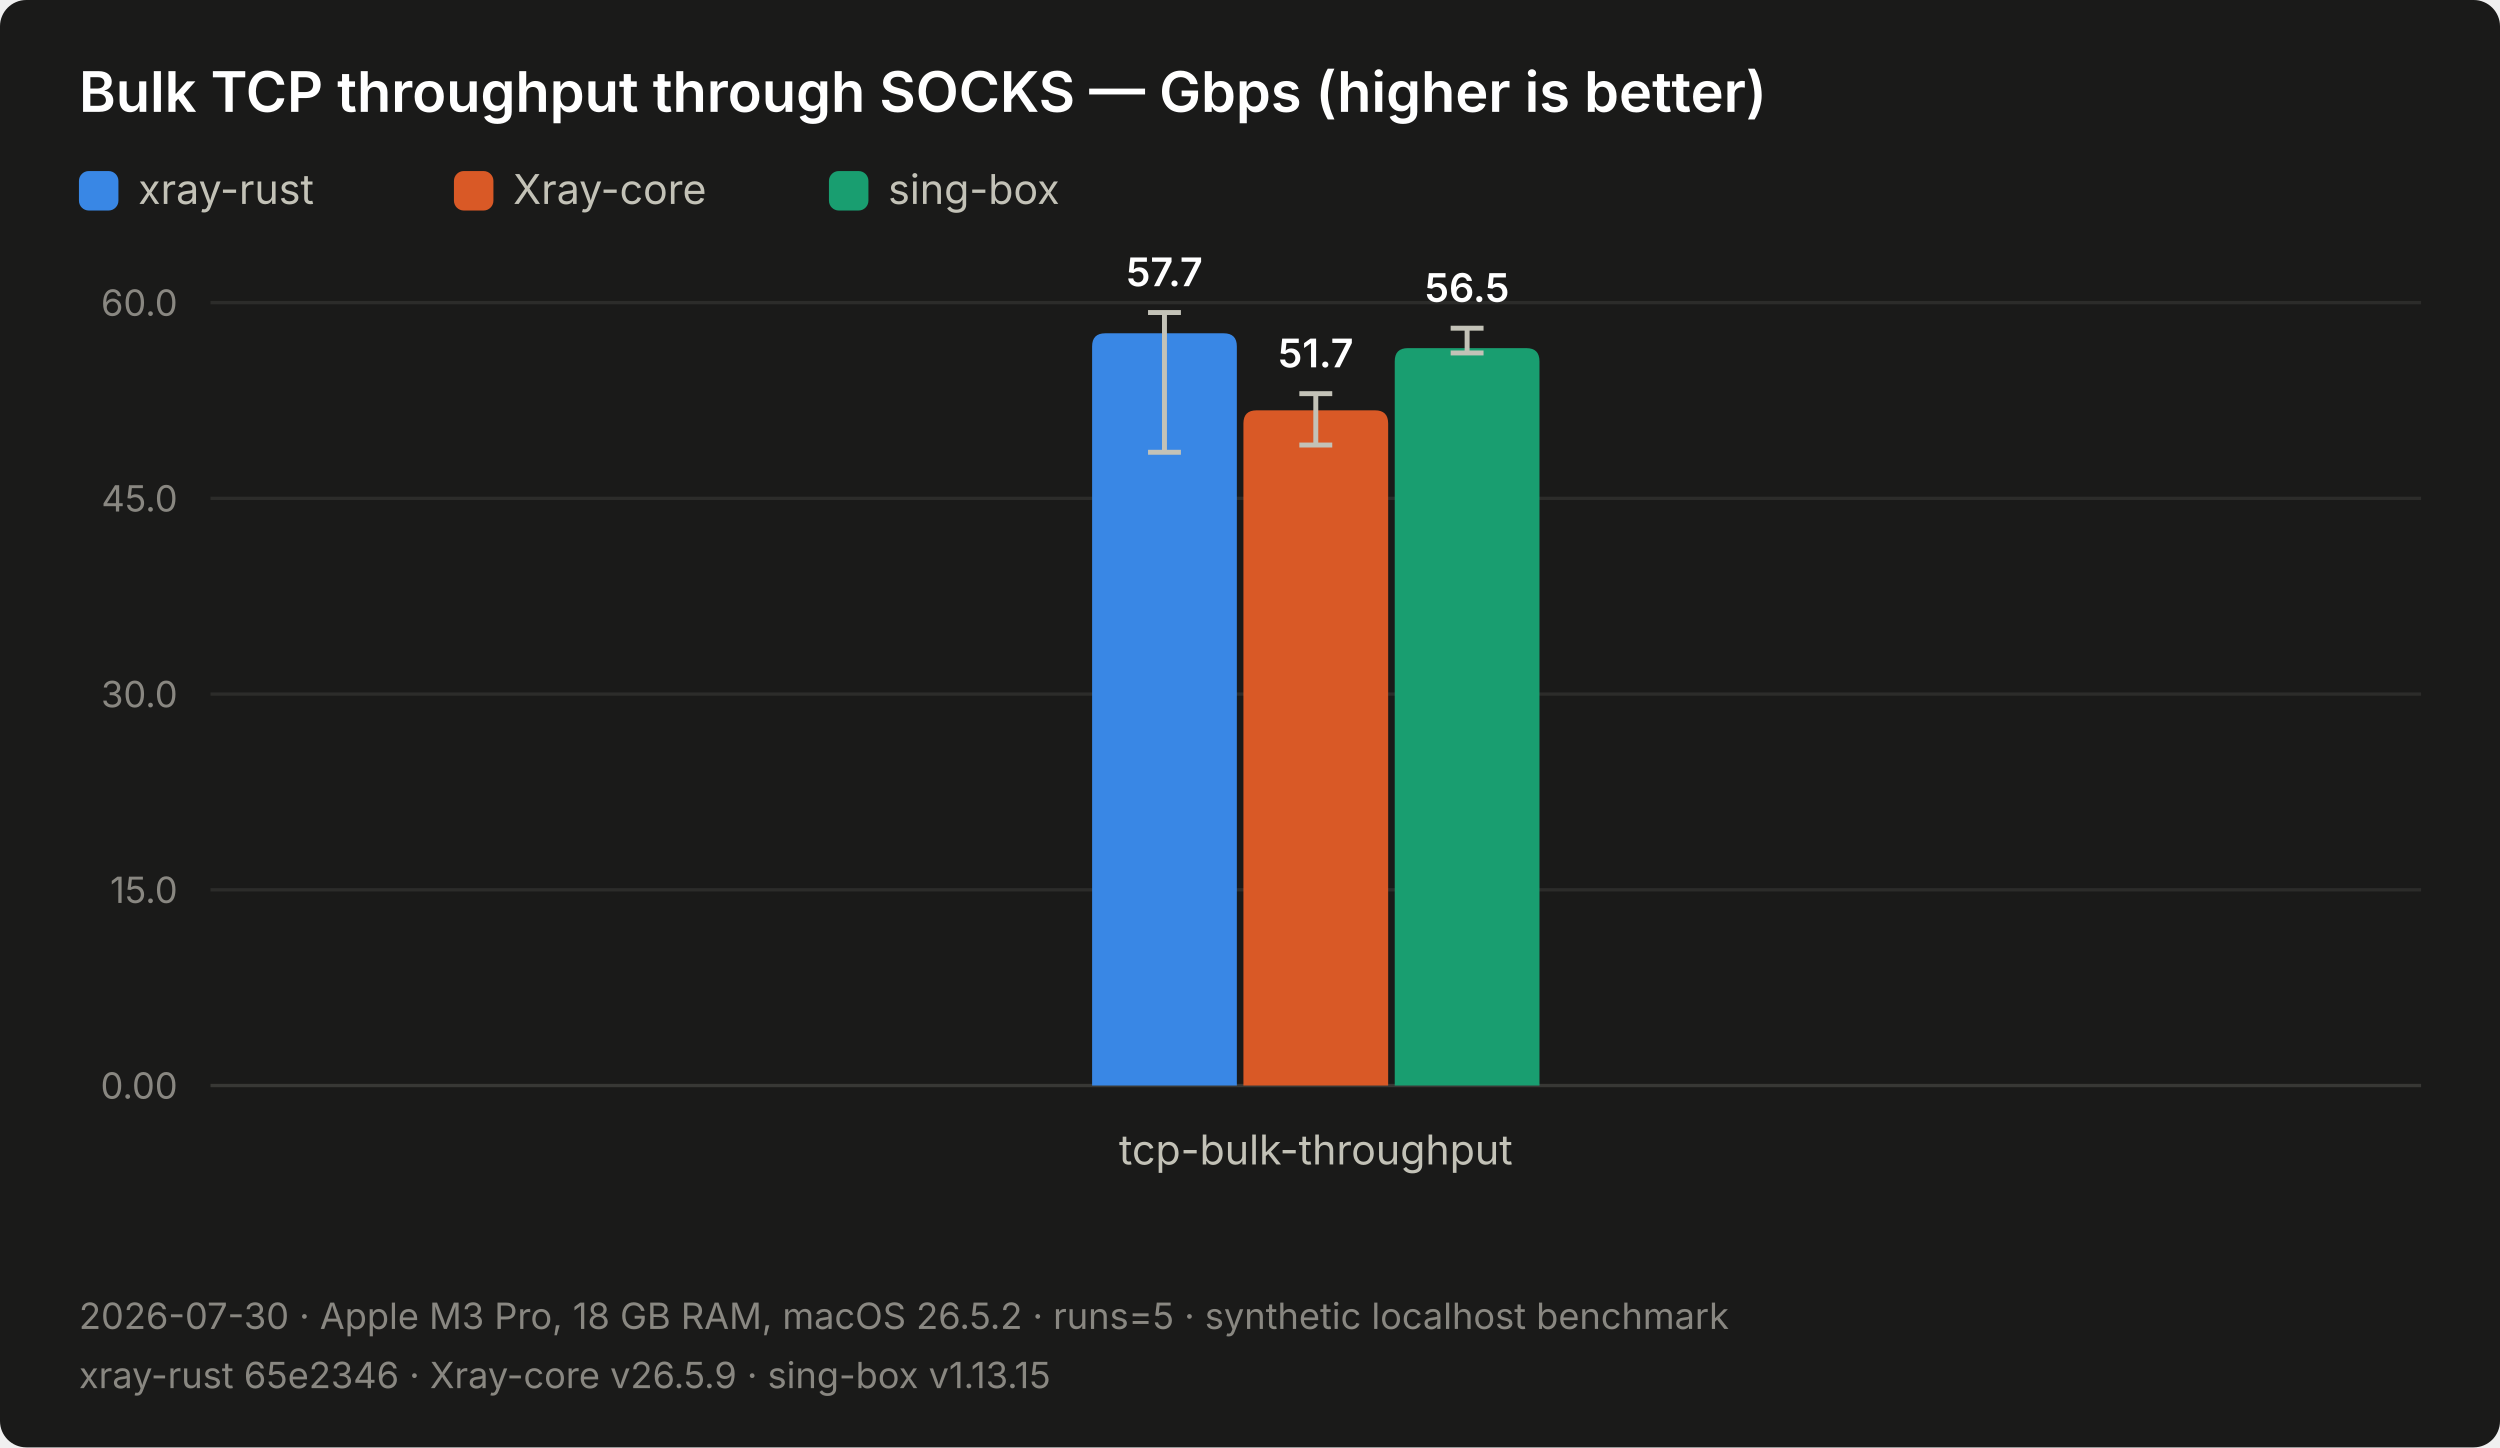
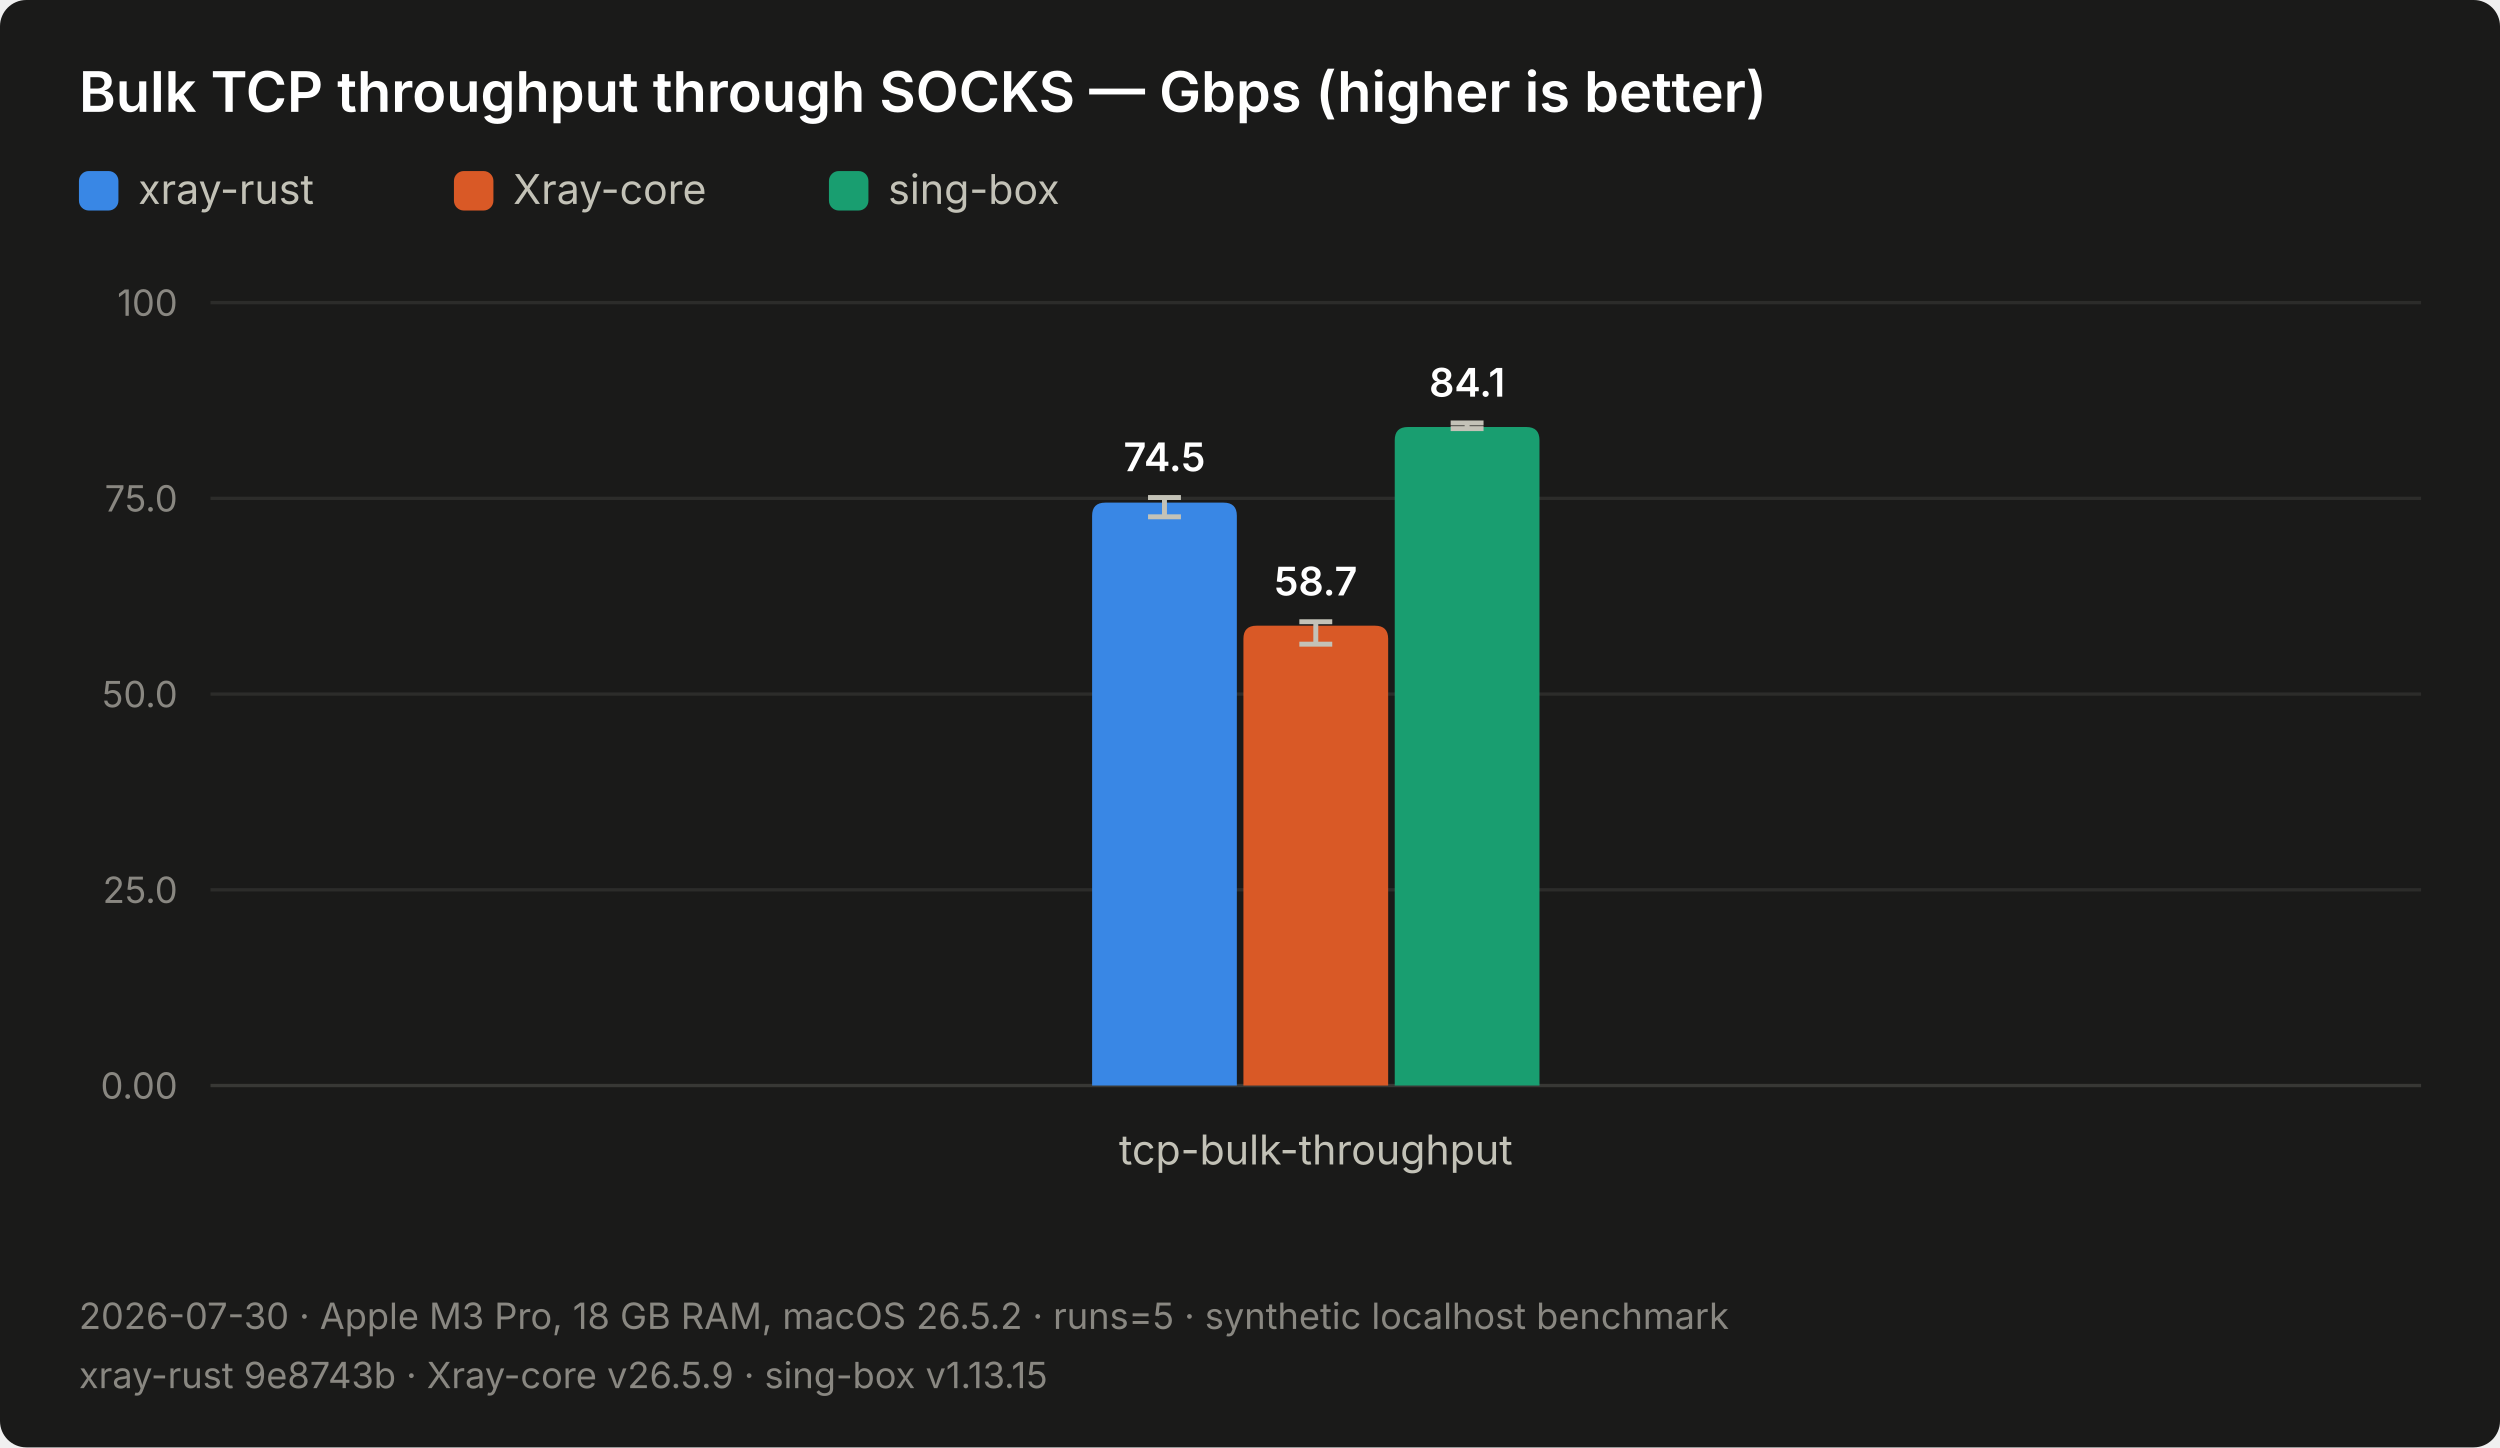
<svg xmlns="http://www.w3.org/2000/svg" width="760" height="440" viewBox="0 0 760 440" role="img" aria-label="Bulk TCP throughput through SOCKS — Gbps (higher is better)">
  <rect width="760" height="440" fill="#1a1a19" rx="8" />
  <text x="24" y="34" font-family="system-ui, -apple-system, 'Segoe UI', sans-serif" font-size="17" font-weight="600" fill="#ffffff">Bulk TCP throughput through SOCKS — Gbps (higher is better)</text>
  <rect x="24.00" y="52" width="12" height="12" rx="3" fill="#3987e5" />
  <text x="42.00" y="62" font-family="system-ui, -apple-system, 'Segoe UI', sans-serif" font-size="12.5" fill="#c3c2b7">xray-rust</text>
  <rect x="138.00" y="52" width="12" height="12" rx="3" fill="#d95926" />
  <text x="156.00" y="62" font-family="system-ui, -apple-system, 'Segoe UI', sans-serif" font-size="12.5" fill="#c3c2b7">Xray-core</text>
  <rect x="252.00" y="52" width="12" height="12" rx="3" fill="#199e70" />
  <text x="270.00" y="62" font-family="system-ui, -apple-system, 'Segoe UI', sans-serif" font-size="12.5" fill="#c3c2b7">sing-box</text>
  <text x="54" y="334.00" font-family="system-ui, -apple-system, 'Segoe UI', sans-serif" font-size="11" fill="#898781" text-anchor="end">0.00</text>
  <line x1="64" y1="270.50" x2="736" y2="270.50" stroke="#2c2c2a" stroke-width="1" />
-   <text x="54" y="274.50" font-family="system-ui, -apple-system, 'Segoe UI', sans-serif" font-size="11" fill="#898781" text-anchor="end">15.0</text>
+   <text x="54" y="274.50" font-family="system-ui, -apple-system, 'Segoe UI', sans-serif" font-size="11" fill="#898781" text-anchor="end">25.0</text>
  <line x1="64" y1="211.00" x2="736" y2="211.00" stroke="#2c2c2a" stroke-width="1" />
-   <text x="54" y="215.00" font-family="system-ui, -apple-system, 'Segoe UI', sans-serif" font-size="11" fill="#898781" text-anchor="end">30.0</text>
+   <text x="54" y="215.00" font-family="system-ui, -apple-system, 'Segoe UI', sans-serif" font-size="11" fill="#898781" text-anchor="end">50.0</text>
  <line x1="64" y1="151.50" x2="736" y2="151.50" stroke="#2c2c2a" stroke-width="1" />
-   <text x="54" y="155.50" font-family="system-ui, -apple-system, 'Segoe UI', sans-serif" font-size="11" fill="#898781" text-anchor="end">45.0</text>
+   <text x="54" y="155.50" font-family="system-ui, -apple-system, 'Segoe UI', sans-serif" font-size="11" fill="#898781" text-anchor="end">75.0</text>
  <line x1="64" y1="92.00" x2="736" y2="92.00" stroke="#2c2c2a" stroke-width="1" />
-   <text x="54" y="96.00" font-family="system-ui, -apple-system, 'Segoe UI', sans-serif" font-size="11" fill="#898781" text-anchor="end">60.0</text>
+   <text x="54" y="96.00" font-family="system-ui, -apple-system, 'Segoe UI', sans-serif" font-size="11" fill="#898781" text-anchor="end">100</text>
  <line x1="64" y1="330" x2="736" y2="330" stroke="#383835" stroke-width="1" />
-   <path d="M 332.00 330.00 L 332.00 105.32 Q 332.00 101.32 336.00 101.32 L 372.00 101.32 Q 376.00 101.32 376.00 105.32 L 376.00 330.00 Z" fill="#3987e5" />
-   <line x1="354.00" y1="137.49" x2="354.00" y2="95.01" stroke="#c3c2b7" stroke-width="1.5" />
-   <line x1="349.00" y1="137.49" x2="359.00" y2="137.49" stroke="#c3c2b7" stroke-width="1.5" />
-   <line x1="349.00" y1="95.01" x2="359.00" y2="95.01" stroke="#c3c2b7" stroke-width="1.5" />
-   <text x="354.00" y="87.01" font-family="system-ui, -apple-system, 'Segoe UI', sans-serif" font-size="12" font-weight="600" fill="#ffffff" text-anchor="middle">57.7</text>
-   <path d="M 378.00 330.00 L 378.00 128.74 Q 378.00 124.74 382.00 124.74 L 418.00 124.74 Q 422.00 124.74 422.00 128.74 L 422.00 330.00 Z" fill="#d95926" />
-   <line x1="400.00" y1="135.29" x2="400.00" y2="119.67" stroke="#c3c2b7" stroke-width="1.5" />
-   <line x1="395.00" y1="135.29" x2="405.00" y2="135.29" stroke="#c3c2b7" stroke-width="1.5" />
-   <line x1="395.00" y1="119.67" x2="405.00" y2="119.67" stroke="#c3c2b7" stroke-width="1.5" />
-   <text x="400.00" y="111.67" font-family="system-ui, -apple-system, 'Segoe UI', sans-serif" font-size="12" font-weight="600" fill="#ffffff" text-anchor="middle">51.7</text>
-   <path d="M 424.00 330.00 L 424.00 109.83 Q 424.00 105.83 428.00 105.83 L 464.00 105.83 Q 468.00 105.83 468.00 109.83 L 468.00 330.00 Z" fill="#199e70" />
-   <line x1="446.00" y1="107.30" x2="446.00" y2="99.77" stroke="#c3c2b7" stroke-width="1.5" />
-   <line x1="441.00" y1="107.30" x2="451.00" y2="107.30" stroke="#c3c2b7" stroke-width="1.5" />
-   <line x1="441.00" y1="99.77" x2="451.00" y2="99.77" stroke="#c3c2b7" stroke-width="1.5" />
-   <text x="446.00" y="91.77" font-family="system-ui, -apple-system, 'Segoe UI', sans-serif" font-size="12" font-weight="600" fill="#ffffff" text-anchor="middle">56.5</text>
+   <path d="M 332.00 330.00 L 332.00 156.80 Q 332.00 152.80 336.00 152.80 L 372.00 152.80 Q 376.00 152.80 376.00 156.80 L 376.00 330.00 Z" fill="#3987e5" />
+   <line x1="354.00" y1="157.11" x2="354.00" y2="151.25" stroke="#c3c2b7" stroke-width="1.5" />
+   <line x1="349.00" y1="157.11" x2="359.00" y2="157.11" stroke="#c3c2b7" stroke-width="1.5" />
+   <line x1="349.00" y1="151.25" x2="359.00" y2="151.25" stroke="#c3c2b7" stroke-width="1.5" />
+   <text x="354.00" y="143.25" font-family="system-ui, -apple-system, 'Segoe UI', sans-serif" font-size="12" font-weight="600" fill="#ffffff" text-anchor="middle">74.5</text>
+   <path d="M 378.00 330.00 L 378.00 194.21 Q 378.00 190.21 382.00 190.21 L 418.00 190.21 Q 422.00 190.21 422.00 194.21 L 422.00 330.00 Z" fill="#d95926" />
+   <line x1="400.00" y1="195.83" x2="400.00" y2="189.01" stroke="#c3c2b7" stroke-width="1.5" />
+   <line x1="395.00" y1="195.83" x2="405.00" y2="195.83" stroke="#c3c2b7" stroke-width="1.5" />
+   <line x1="395.00" y1="189.01" x2="405.00" y2="189.01" stroke="#c3c2b7" stroke-width="1.5" />
+   <text x="400.00" y="181.01" font-family="system-ui, -apple-system, 'Segoe UI', sans-serif" font-size="12" font-weight="600" fill="#ffffff" text-anchor="middle">58.7</text>
+   <path d="M 424.00 330.00 L 424.00 133.81 Q 424.00 129.81 428.00 129.81 L 464.00 129.81 Q 468.00 129.81 468.00 133.81 L 468.00 330.00 Z" fill="#199e70" />
+   <line x1="446.00" y1="130.30" x2="446.00" y2="128.58" stroke="#c3c2b7" stroke-width="1.5" />
+   <line x1="441.00" y1="130.30" x2="451.00" y2="130.30" stroke="#c3c2b7" stroke-width="1.5" />
+   <line x1="441.00" y1="128.58" x2="451.00" y2="128.58" stroke="#c3c2b7" stroke-width="1.5" />
+   <text x="446.00" y="120.58" font-family="system-ui, -apple-system, 'Segoe UI', sans-serif" font-size="12" font-weight="600" fill="#ffffff" text-anchor="middle">84.1</text>
  <text x="400.00" y="354" font-family="system-ui, -apple-system, 'Segoe UI', sans-serif" font-size="12.5" fill="#c3c2b7" text-anchor="middle">tcp-bulk-throughput</text>
  <text x="24" y="404" font-family="system-ui, -apple-system, 'Segoe UI', sans-serif" font-size="11" fill="#898781">2026-07-30 · Apple M3 Pro, 18 GB RAM, macOS 26.5.2 · runs=5 · synthetic localhost benchmark</text>
-   <text x="24" y="422" font-family="system-ui, -apple-system, 'Segoe UI', sans-serif" font-size="11" fill="#898781">xray-rust 65e2346 · Xray-core v26.5.9 · sing-box v1.13.15</text>
+   <text x="24" y="422" font-family="system-ui, -apple-system, 'Segoe UI', sans-serif" font-size="11" fill="#898781">xray-rust 9e8743b · Xray-core v26.5.9 · sing-box v1.13.15</text>
</svg>
